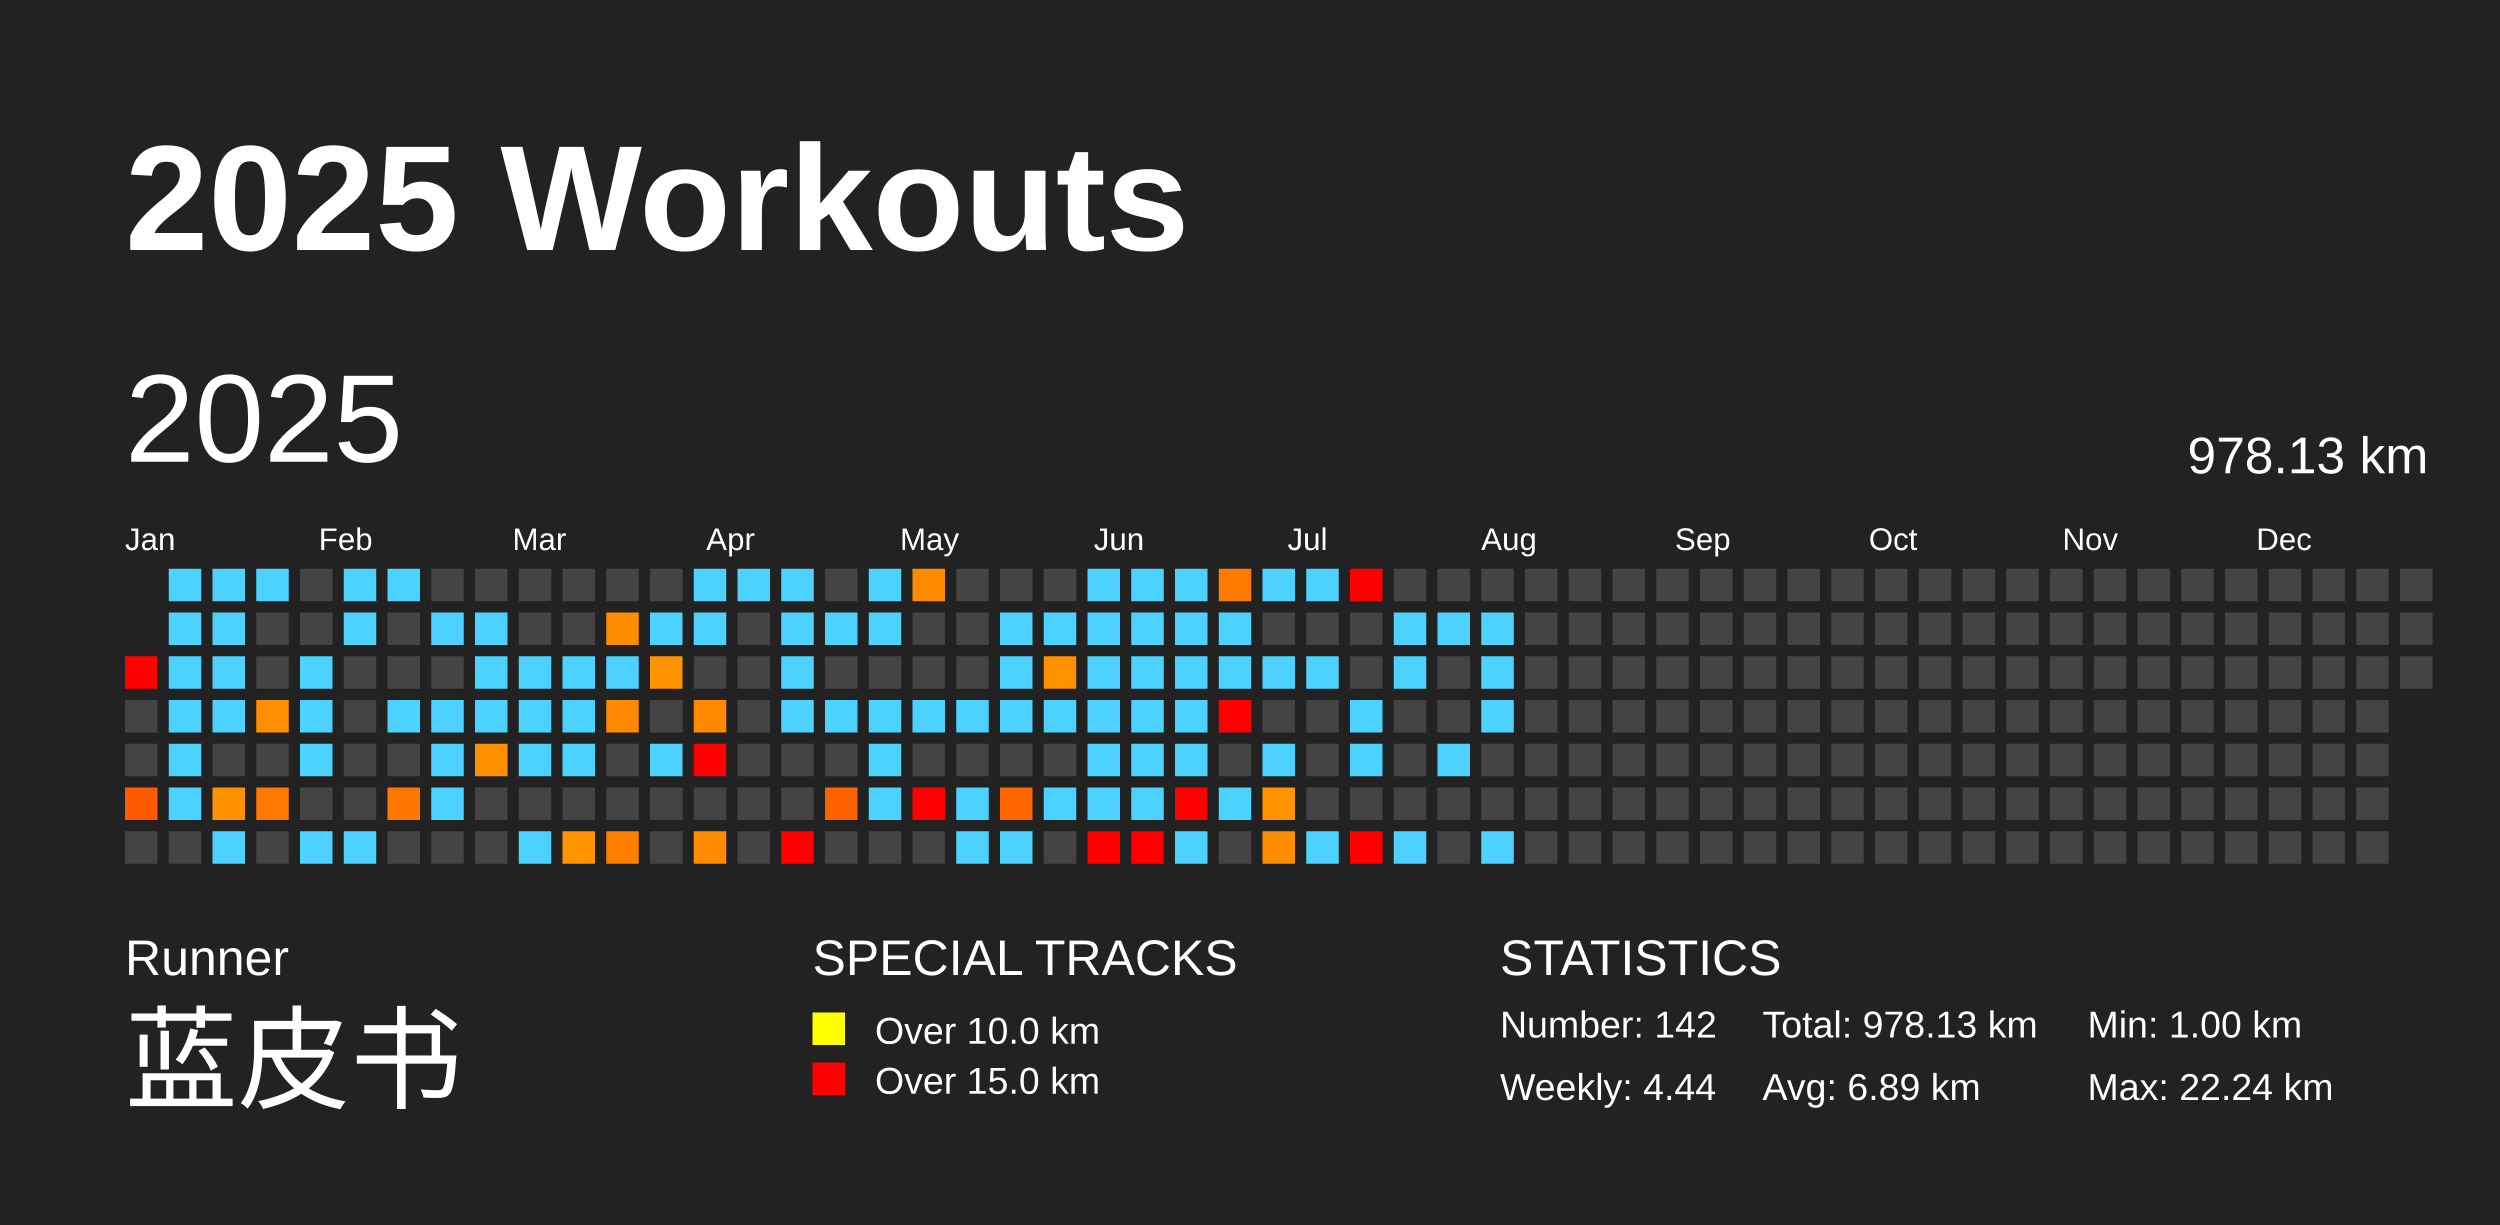
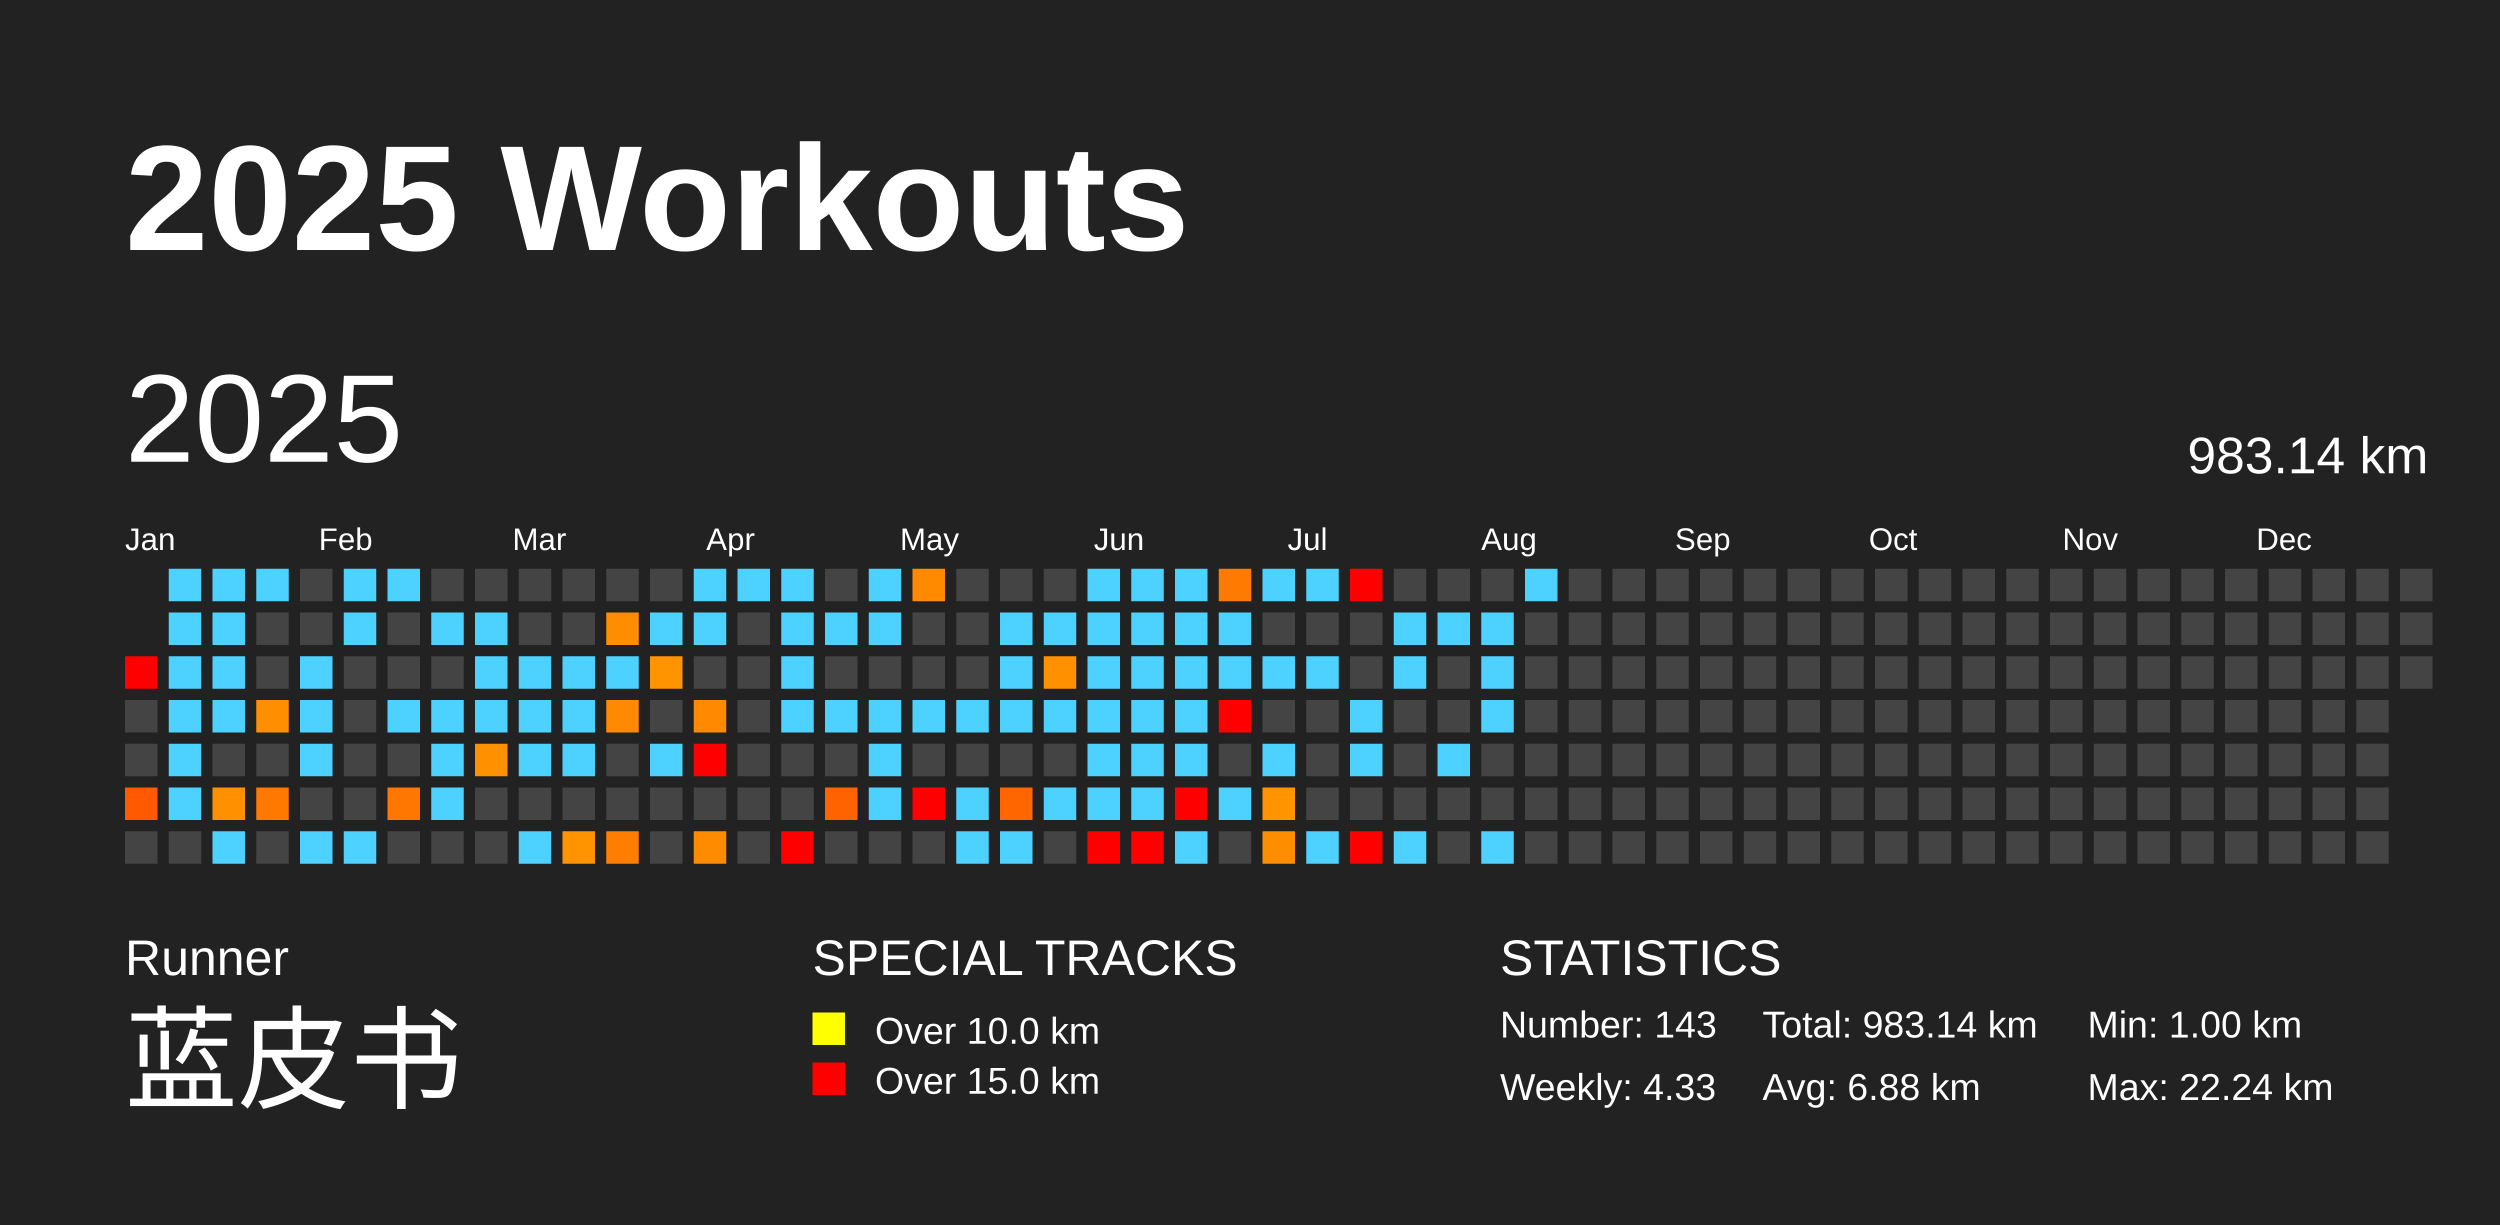
<svg xmlns="http://www.w3.org/2000/svg" baseProfile="full" height="98mm" version="1.1" viewBox="0,0,200,98" width="200mm">
  <defs />
  <rect fill="#222222" height="98" width="200" x="0" y="0" />
  <text fill="#FFFFFF" style="font-size:12px; font-family:Arial; font-weight:bold;" x="10" y="20">2025 Workouts</text>
  <text fill="#FFFFFF" style="font-size:4px; font-family:Arial" x="10" y="78">Runner</text>
  <text fill="#FFFFFF" style="font-size:9px; font-family:Arial" x="10" y="88">蓝皮书</text>
  <text fill="#FFFFFF" style="font-size:4px; font-family:Arial" x="65" y="78">SPECIAL TRACKS</text>
  <rect fill="yellow" height="2.6" width="2.6" x="65" y="81" />
  <text fill="#FFFFFF" style="font-size:3px; font-family:Arial" x="70" y="83.5">Over 10.0 km</text>
  <rect fill="red" height="2.6" width="2.6" x="65" y="85" />
  <text fill="#FFFFFF" style="font-size:3px; font-family:Arial" x="70" y="87.5">Over 15.0 km</text>
  <text fill="#FFFFFF" style="font-size:4px; font-family:Arial" x="120" y="78">STATISTICS</text>
-   <text fill="#FFFFFF" style="font-size:3px; font-family:Arial" x="120" y="83">Number: 142</text>
-   <text fill="#FFFFFF" style="font-size:3px; font-family:Arial" x="120" y="88">Weekly: 4.44</text>
-   <text fill="#FFFFFF" style="font-size:3px; font-family:Arial" x="141" y="83">Total: 978.13 km</text>
-   <text fill="#FFFFFF" style="font-size:3px; font-family:Arial" x="141" y="88">Avg: 6.89 km</text>
+   <text fill="#FFFFFF" style="font-size:3px; font-family:Arial" x="120" y="83">Number: 143</text>
+   <text fill="#FFFFFF" style="font-size:3px; font-family:Arial" x="120" y="88">Weekly: 4.33</text>
+   <text fill="#FFFFFF" style="font-size:3px; font-family:Arial" x="141" y="83">Total: 983.14 km</text>
+   <text fill="#FFFFFF" style="font-size:3px; font-family:Arial" x="141" y="88">Avg: 6.88 km</text>
  <text fill="#FFFFFF" style="font-size:3px; font-family:Arial" x="167" y="83">Min: 1.00 km</text>
  <text fill="#FFFFFF" style="font-size:3px; font-family:Arial" x="167" y="88">Max: 22.24 km</text>
  <text dominant-baseline="hanging" fill="#FFFFFF" style="font-size:10.0px; font-family:Arial;" x="10" y="30">2025</text>
-   <text dominant-baseline="hanging" fill="#FFFFFF" style="font-size:4.125px; font-family:Arial;" x="175" y="35">978.13 km</text>
+   <text dominant-baseline="hanging" fill="#FFFFFF" style="font-size:4.125px; font-family:Arial;" x="175" y="35">983.14 km</text>
  <text fill="#FFFFFF" style="font-size:2.5px; font-family:Arial" x="10.0" y="44">Jan</text>
  <text fill="#FFFFFF" style="font-size:2.5px; font-family:Arial" x="25.5" y="44">Feb</text>
  <text fill="#FFFFFF" style="font-size:2.5px; font-family:Arial" x="41.0" y="44">Mar</text>
  <text fill="#FFFFFF" style="font-size:2.5px; font-family:Arial" x="56.5" y="44">Apr</text>
  <text fill="#FFFFFF" style="font-size:2.5px; font-family:Arial" x="72.0" y="44">May</text>
  <text fill="#FFFFFF" style="font-size:2.5px; font-family:Arial" x="87.5" y="44">Jun</text>
  <text fill="#FFFFFF" style="font-size:2.5px; font-family:Arial" x="103.0" y="44">Jul</text>
  <text fill="#FFFFFF" style="font-size:2.5px; font-family:Arial" x="118.5" y="44">Aug</text>
  <text fill="#FFFFFF" style="font-size:2.5px; font-family:Arial" x="134.0" y="44">Sep</text>
  <text fill="#FFFFFF" style="font-size:2.5px; font-family:Arial" x="149.5" y="44">Oct</text>
  <text fill="#FFFFFF" style="font-size:2.5px; font-family:Arial" x="165.0" y="44">Nov</text>
  <text fill="#FFFFFF" style="font-size:2.5px; font-family:Arial" x="180.5" y="44">Dec</text>
  <rect fill="red" height="2.6" width="2.6" x="10.0" y="52.5" />
  <rect fill="#444444" height="2.6" width="2.6" x="10.0" y="56.0" />
  <rect fill="#444444" height="2.6" width="2.6" x="10.0" y="59.5" />
  <rect fill="#ff5a00" height="2.6" width="2.6" x="10.0" y="63.0" />
  <rect fill="#444444" height="2.6" width="2.6" x="10.0" y="66.5" />
  <rect fill="#4dd2ff" height="2.6" width="2.6" x="13.5" y="45.5" />
  <rect fill="#4dd2ff" height="2.6" width="2.6" x="13.5" y="49.0" />
  <rect fill="#4dd2ff" height="2.6" width="2.6" x="13.5" y="52.5" />
  <rect fill="#4dd2ff" height="2.6" width="2.6" x="13.5" y="56.0" />
  <rect fill="#4dd2ff" height="2.6" width="2.6" x="13.5" y="59.5" />
  <rect fill="#4dd2ff" height="2.6" width="2.6" x="13.5" y="63.0" />
  <rect fill="#444444" height="2.6" width="2.6" x="13.5" y="66.5" />
  <rect fill="#4dd2ff" height="2.6" width="2.6" x="17.0" y="45.5" />
  <rect fill="#4dd2ff" height="2.6" width="2.6" x="17.0" y="49.0" />
  <rect fill="#4dd2ff" height="2.6" width="2.6" x="17.0" y="52.5" />
  <rect fill="#4dd2ff" height="2.6" width="2.6" x="17.0" y="56.0" />
  <rect fill="#444444" height="2.6" width="2.6" x="17.0" y="59.5" />
  <rect fill="#ff9000" height="2.6" width="2.6" x="17.0" y="63.0" />
  <rect fill="#4dd2ff" height="2.6" width="2.6" x="17.0" y="66.5" />
  <rect fill="#4dd2ff" height="2.6" width="2.6" x="20.5" y="45.5" />
  <rect fill="#444444" height="2.6" width="2.6" x="20.5" y="49.0" />
  <rect fill="#444444" height="2.6" width="2.6" x="20.5" y="52.5" />
  <rect fill="#ff8f00" height="2.6" width="2.6" x="20.5" y="56.0" />
  <rect fill="#444444" height="2.6" width="2.6" x="20.5" y="59.5" />
  <rect fill="#ff7800" height="2.6" width="2.6" x="20.5" y="63.0" />
  <rect fill="#444444" height="2.6" width="2.6" x="20.5" y="66.5" />
  <rect fill="#444444" height="2.6" width="2.6" x="24.0" y="45.5" />
  <rect fill="#444444" height="2.6" width="2.6" x="24.0" y="49.0" />
  <rect fill="#4dd2ff" height="2.6" width="2.6" x="24.0" y="52.5" />
  <rect fill="#4dd2ff" height="2.6" width="2.6" x="24.0" y="56.0" />
  <rect fill="#4dd2ff" height="2.6" width="2.6" x="24.0" y="59.5" />
  <rect fill="#444444" height="2.6" width="2.6" x="24.0" y="63.0" />
  <rect fill="#4dd2ff" height="2.6" width="2.6" x="24.0" y="66.5" />
  <rect fill="#4dd2ff" height="2.6" width="2.6" x="27.5" y="45.5" />
  <rect fill="#4dd2ff" height="2.6" width="2.6" x="27.5" y="49.0" />
  <rect fill="#444444" height="2.6" width="2.6" x="27.5" y="52.5" />
  <rect fill="#444444" height="2.6" width="2.6" x="27.5" y="56.0" />
  <rect fill="#444444" height="2.6" width="2.6" x="27.5" y="59.5" />
  <rect fill="#444444" height="2.6" width="2.6" x="27.5" y="63.0" />
  <rect fill="#4dd2ff" height="2.6" width="2.6" x="27.5" y="66.5" />
  <rect fill="#4dd2ff" height="2.6" width="2.6" x="31.0" y="45.5" />
  <rect fill="#444444" height="2.6" width="2.6" x="31.0" y="49.0" />
  <rect fill="#444444" height="2.6" width="2.6" x="31.0" y="52.5" />
  <rect fill="#4dd2ff" height="2.6" width="2.6" x="31.0" y="56.0" />
  <rect fill="#444444" height="2.6" width="2.6" x="31.0" y="59.5" />
  <rect fill="#ff7700" height="2.6" width="2.6" x="31.0" y="63.0" />
  <rect fill="#444444" height="2.6" width="2.6" x="31.0" y="66.5" />
  <rect fill="#444444" height="2.6" width="2.6" x="34.5" y="45.5" />
  <rect fill="#4dd2ff" height="2.6" width="2.6" x="34.5" y="49.0" />
  <rect fill="#444444" height="2.6" width="2.6" x="34.5" y="52.5" />
  <rect fill="#4dd2ff" height="2.6" width="2.6" x="34.5" y="56.0" />
  <rect fill="#4dd2ff" height="2.6" width="2.6" x="34.5" y="59.5" />
  <rect fill="#4dd2ff" height="2.6" width="2.6" x="34.5" y="63.0" />
  <rect fill="#444444" height="2.6" width="2.6" x="34.5" y="66.5" />
  <rect fill="#444444" height="2.6" width="2.6" x="38.0" y="45.5" />
  <rect fill="#4dd2ff" height="2.6" width="2.6" x="38.0" y="49.0" />
  <rect fill="#4dd2ff" height="2.6" width="2.6" x="38.0" y="52.5" />
  <rect fill="#4dd2ff" height="2.6" width="2.6" x="38.0" y="56.0" />
  <rect fill="#ff9100" height="2.6" width="2.6" x="38.0" y="59.5" />
  <rect fill="#444444" height="2.6" width="2.6" x="38.0" y="63.0" />
  <rect fill="#444444" height="2.6" width="2.6" x="38.0" y="66.5" />
  <rect fill="#444444" height="2.6" width="2.6" x="41.5" y="45.5" />
  <rect fill="#444444" height="2.6" width="2.6" x="41.5" y="49.0" />
  <rect fill="#4dd2ff" height="2.6" width="2.6" x="41.5" y="52.5" />
  <rect fill="#4dd2ff" height="2.6" width="2.6" x="41.5" y="56.0" />
  <rect fill="#4dd2ff" height="2.6" width="2.6" x="41.5" y="59.5" />
  <rect fill="#444444" height="2.6" width="2.6" x="41.5" y="63.0" />
  <rect fill="#4dd2ff" height="2.6" width="2.6" x="41.5" y="66.5" />
  <rect fill="#444444" height="2.6" width="2.6" x="45.0" y="45.5" />
  <rect fill="#444444" height="2.6" width="2.6" x="45.0" y="49.0" />
  <rect fill="#4dd2ff" height="2.6" width="2.6" x="45.0" y="52.5" />
  <rect fill="#4dd2ff" height="2.6" width="2.6" x="45.0" y="56.0" />
  <rect fill="#4dd2ff" height="2.6" width="2.6" x="45.0" y="59.5" />
  <rect fill="#444444" height="2.6" width="2.6" x="45.0" y="63.0" />
  <rect fill="#ff9300" height="2.6" width="2.6" x="45.0" y="66.5" />
  <rect fill="#444444" height="2.6" width="2.6" x="48.5" y="45.5" />
  <rect fill="#ff8d00" height="2.6" width="2.6" x="48.5" y="49.0" />
  <rect fill="#4dd2ff" height="2.6" width="2.6" x="48.5" y="52.5" />
  <rect fill="#ff8900" height="2.6" width="2.6" x="48.5" y="56.0" />
  <rect fill="#444444" height="2.6" width="2.6" x="48.5" y="59.5" />
  <rect fill="#444444" height="2.6" width="2.6" x="48.5" y="63.0" />
  <rect fill="#ff7e00" height="2.6" width="2.6" x="48.5" y="66.5" />
  <rect fill="#444444" height="2.6" width="2.6" x="52.0" y="45.5" />
  <rect fill="#4dd2ff" height="2.6" width="2.6" x="52.0" y="49.0" />
  <rect fill="#ff9300" height="2.6" width="2.6" x="52.0" y="52.5" />
  <rect fill="#444444" height="2.6" width="2.6" x="52.0" y="56.0" />
  <rect fill="#4dd2ff" height="2.6" width="2.6" x="52.0" y="59.5" />
  <rect fill="#444444" height="2.6" width="2.6" x="52.0" y="63.0" />
  <rect fill="#444444" height="2.6" width="2.6" x="52.0" y="66.5" />
  <rect fill="#4dd2ff" height="2.6" width="2.6" x="55.5" y="45.5" />
  <rect fill="#4dd2ff" height="2.6" width="2.6" x="55.5" y="49.0" />
  <rect fill="#444444" height="2.6" width="2.6" x="55.5" y="52.5" />
  <rect fill="#ff8900" height="2.6" width="2.6" x="55.5" y="56.0" />
  <rect fill="red" height="2.6" width="2.6" x="55.5" y="59.5" />
  <rect fill="#444444" height="2.6" width="2.6" x="55.5" y="63.0" />
  <rect fill="#ff8c00" height="2.6" width="2.6" x="55.5" y="66.5" />
  <rect fill="#4dd2ff" height="2.6" width="2.6" x="59.0" y="45.5" />
  <rect fill="#444444" height="2.6" width="2.6" x="59.0" y="49.0" />
  <rect fill="#444444" height="2.6" width="2.6" x="59.0" y="52.5" />
  <rect fill="#444444" height="2.6" width="2.6" x="59.0" y="56.0" />
  <rect fill="#444444" height="2.6" width="2.6" x="59.0" y="59.5" />
  <rect fill="#444444" height="2.6" width="2.6" x="59.0" y="63.0" />
  <rect fill="#444444" height="2.6" width="2.6" x="59.0" y="66.5" />
  <rect fill="#4dd2ff" height="2.6" width="2.6" x="62.5" y="45.5" />
  <rect fill="#4dd2ff" height="2.6" width="2.6" x="62.5" y="49.0" />
  <rect fill="#4dd2ff" height="2.6" width="2.6" x="62.5" y="52.5" />
  <rect fill="#4dd2ff" height="2.6" width="2.6" x="62.5" y="56.0" />
  <rect fill="#444444" height="2.6" width="2.6" x="62.5" y="59.5" />
  <rect fill="#444444" height="2.6" width="2.6" x="62.5" y="63.0" />
  <rect fill="red" height="2.6" width="2.6" x="62.5" y="66.5" />
  <rect fill="#444444" height="2.6" width="2.6" x="66.0" y="45.5" />
  <rect fill="#4dd2ff" height="2.6" width="2.6" x="66.0" y="49.0" />
  <rect fill="#444444" height="2.6" width="2.6" x="66.0" y="52.5" />
  <rect fill="#4dd2ff" height="2.6" width="2.6" x="66.0" y="56.0" />
  <rect fill="#444444" height="2.6" width="2.6" x="66.0" y="59.5" />
  <rect fill="#ff6300" height="2.6" width="2.6" x="66.0" y="63.0" />
  <rect fill="#444444" height="2.6" width="2.6" x="66.0" y="66.5" />
  <rect fill="#4dd2ff" height="2.6" width="2.6" x="69.5" y="45.5" />
  <rect fill="#4dd2ff" height="2.6" width="2.6" x="69.5" y="49.0" />
  <rect fill="#444444" height="2.6" width="2.6" x="69.5" y="52.5" />
  <rect fill="#4dd2ff" height="2.6" width="2.6" x="69.5" y="56.0" />
  <rect fill="#4dd2ff" height="2.6" width="2.6" x="69.5" y="59.5" />
  <rect fill="#4dd2ff" height="2.6" width="2.6" x="69.5" y="63.0" />
  <rect fill="#444444" height="2.6" width="2.6" x="69.5" y="66.5" />
  <rect fill="#ff8a00" height="2.6" width="2.6" x="73.0" y="45.5" />
  <rect fill="#444444" height="2.6" width="2.6" x="73.0" y="49.0" />
  <rect fill="#444444" height="2.6" width="2.6" x="73.0" y="52.5" />
  <rect fill="#4dd2ff" height="2.6" width="2.6" x="73.0" y="56.0" />
  <rect fill="#444444" height="2.6" width="2.6" x="73.0" y="59.5" />
  <rect fill="red" height="2.6" width="2.6" x="73.0" y="63.0" />
  <rect fill="#444444" height="2.6" width="2.6" x="73.0" y="66.5" />
  <rect fill="#444444" height="2.6" width="2.6" x="76.5" y="45.5" />
  <rect fill="#444444" height="2.6" width="2.6" x="76.5" y="49.0" />
  <rect fill="#444444" height="2.6" width="2.6" x="76.5" y="52.5" />
  <rect fill="#4dd2ff" height="2.6" width="2.6" x="76.5" y="56.0" />
  <rect fill="#444444" height="2.6" width="2.6" x="76.5" y="59.5" />
  <rect fill="#4dd2ff" height="2.6" width="2.6" x="76.5" y="63.0" />
  <rect fill="#4dd2ff" height="2.6" width="2.6" x="76.5" y="66.5" />
  <rect fill="#444444" height="2.6" width="2.6" x="80.0" y="45.5" />
  <rect fill="#4dd2ff" height="2.6" width="2.6" x="80.0" y="49.0" />
  <rect fill="#4dd2ff" height="2.6" width="2.6" x="80.0" y="52.5" />
  <rect fill="#4dd2ff" height="2.6" width="2.6" x="80.0" y="56.0" />
  <rect fill="#444444" height="2.6" width="2.6" x="80.0" y="59.5" />
  <rect fill="#ff6600" height="2.6" width="2.6" x="80.0" y="63.0" />
  <rect fill="#4dd2ff" height="2.6" width="2.6" x="80.0" y="66.5" />
  <rect fill="#444444" height="2.6" width="2.6" x="83.5" y="45.5" />
  <rect fill="#4dd2ff" height="2.6" width="2.6" x="83.5" y="49.0" />
  <rect fill="#ff9100" height="2.6" width="2.6" x="83.5" y="52.5" />
  <rect fill="#4dd2ff" height="2.6" width="2.6" x="83.5" y="56.0" />
  <rect fill="#444444" height="2.6" width="2.6" x="83.5" y="59.5" />
  <rect fill="#4dd2ff" height="2.6" width="2.6" x="83.5" y="63.0" />
  <rect fill="#444444" height="2.6" width="2.6" x="83.5" y="66.5" />
  <rect fill="#4dd2ff" height="2.6" width="2.6" x="87.0" y="45.5" />
  <rect fill="#4dd2ff" height="2.6" width="2.6" x="87.0" y="49.0" />
  <rect fill="#4dd2ff" height="2.6" width="2.6" x="87.0" y="52.5" />
  <rect fill="#4dd2ff" height="2.6" width="2.6" x="87.0" y="56.0" />
  <rect fill="#4dd2ff" height="2.6" width="2.6" x="87.0" y="59.5" />
  <rect fill="#4dd2ff" height="2.6" width="2.6" x="87.0" y="63.0" />
  <rect fill="red" height="2.6" width="2.6" x="87.0" y="66.5" />
  <rect fill="#4dd2ff" height="2.6" width="2.6" x="90.5" y="45.5" />
  <rect fill="#4dd2ff" height="2.6" width="2.6" x="90.5" y="49.0" />
  <rect fill="#4dd2ff" height="2.6" width="2.6" x="90.5" y="52.5" />
  <rect fill="#4dd2ff" height="2.6" width="2.6" x="90.5" y="56.0" />
  <rect fill="#4dd2ff" height="2.6" width="2.6" x="90.5" y="59.5" />
  <rect fill="#4dd2ff" height="2.6" width="2.6" x="90.5" y="63.0" />
  <rect fill="red" height="2.6" width="2.6" x="90.5" y="66.5" />
  <rect fill="#4dd2ff" height="2.6" width="2.6" x="94.0" y="45.5" />
  <rect fill="#4dd2ff" height="2.6" width="2.6" x="94.0" y="49.0" />
  <rect fill="#4dd2ff" height="2.6" width="2.6" x="94.0" y="52.5" />
  <rect fill="#4dd2ff" height="2.6" width="2.6" x="94.0" y="56.0" />
  <rect fill="#4dd2ff" height="2.6" width="2.6" x="94.0" y="59.5" />
  <rect fill="red" height="2.6" width="2.6" x="94.0" y="63.0" />
  <rect fill="#4dd2ff" height="2.6" width="2.6" x="94.0" y="66.5" />
  <rect fill="#ff7a00" height="2.6" width="2.6" x="97.5" y="45.5" />
  <rect fill="#4dd2ff" height="2.6" width="2.6" x="97.5" y="49.0" />
  <rect fill="#4dd2ff" height="2.6" width="2.6" x="97.5" y="52.5" />
  <rect fill="red" height="2.6" width="2.6" x="97.5" y="56.0" />
  <rect fill="#444444" height="2.6" width="2.6" x="97.5" y="59.5" />
  <rect fill="#4dd2ff" height="2.6" width="2.6" x="97.5" y="63.0" />
  <rect fill="#444444" height="2.6" width="2.6" x="97.5" y="66.5" />
  <rect fill="#4dd2ff" height="2.6" width="2.6" x="101.0" y="45.5" />
  <rect fill="#444444" height="2.6" width="2.6" x="101.0" y="49.0" />
  <rect fill="#4dd2ff" height="2.6" width="2.6" x="101.0" y="52.5" />
  <rect fill="#444444" height="2.6" width="2.6" x="101.0" y="56.0" />
  <rect fill="#4dd2ff" height="2.6" width="2.6" x="101.0" y="59.5" />
  <rect fill="#ff9300" height="2.6" width="2.6" x="101.0" y="63.0" />
  <rect fill="#ff8d00" height="2.6" width="2.6" x="101.0" y="66.5" />
  <rect fill="#4dd2ff" height="2.6" width="2.6" x="104.5" y="45.5" />
  <rect fill="#444444" height="2.6" width="2.6" x="104.5" y="49.0" />
  <rect fill="#4dd2ff" height="2.6" width="2.6" x="104.5" y="52.5" />
  <rect fill="#444444" height="2.6" width="2.6" x="104.5" y="56.0" />
  <rect fill="#444444" height="2.6" width="2.6" x="104.5" y="59.5" />
  <rect fill="#444444" height="2.6" width="2.6" x="104.5" y="63.0" />
  <rect fill="#4dd2ff" height="2.6" width="2.6" x="104.5" y="66.5" />
  <rect fill="red" height="2.6" width="2.6" x="108.0" y="45.5" />
  <rect fill="#444444" height="2.6" width="2.6" x="108.0" y="49.0" />
  <rect fill="#444444" height="2.6" width="2.6" x="108.0" y="52.5" />
  <rect fill="#4dd2ff" height="2.6" width="2.6" x="108.0" y="56.0" />
  <rect fill="#4dd2ff" height="2.6" width="2.6" x="108.0" y="59.5" />
  <rect fill="#444444" height="2.6" width="2.6" x="108.0" y="63.0" />
  <rect fill="red" height="2.6" width="2.6" x="108.0" y="66.5" />
  <rect fill="#444444" height="2.6" width="2.6" x="111.5" y="45.5" />
  <rect fill="#4dd2ff" height="2.6" width="2.6" x="111.5" y="49.0" />
  <rect fill="#4dd2ff" height="2.6" width="2.6" x="111.5" y="52.5" />
  <rect fill="#444444" height="2.6" width="2.6" x="111.5" y="56.0" />
  <rect fill="#444444" height="2.6" width="2.6" x="111.5" y="59.5" />
  <rect fill="#444444" height="2.6" width="2.6" x="111.5" y="63.0" />
  <rect fill="#4dd2ff" height="2.6" width="2.6" x="111.5" y="66.5" />
  <rect fill="#444444" height="2.6" width="2.6" x="115.0" y="45.5" />
  <rect fill="#4dd2ff" height="2.6" width="2.6" x="115.0" y="49.0" />
  <rect fill="#444444" height="2.6" width="2.6" x="115.0" y="52.5" />
  <rect fill="#444444" height="2.6" width="2.6" x="115.0" y="56.0" />
  <rect fill="#4dd2ff" height="2.6" width="2.6" x="115.0" y="59.5" />
  <rect fill="#444444" height="2.6" width="2.6" x="115.0" y="63.0" />
  <rect fill="#444444" height="2.6" width="2.6" x="115.0" y="66.5" />
  <rect fill="#444444" height="2.6" width="2.6" x="118.5" y="45.5" />
  <rect fill="#4dd2ff" height="2.6" width="2.6" x="118.5" y="49.0" />
  <rect fill="#4dd2ff" height="2.6" width="2.6" x="118.5" y="52.5" />
  <rect fill="#4dd2ff" height="2.6" width="2.6" x="118.5" y="56.0" />
  <rect fill="#444444" height="2.6" width="2.6" x="118.5" y="59.5" />
  <rect fill="#444444" height="2.6" width="2.6" x="118.5" y="63.0" />
  <rect fill="#4dd2ff" height="2.6" width="2.6" x="118.5" y="66.5" />
-   <rect fill="#444444" height="2.6" width="2.6" x="122.0" y="45.5" />
+   <rect fill="#4dd2ff" height="2.6" width="2.6" x="122.0" y="45.5" />
  <rect fill="#444444" height="2.6" width="2.6" x="122.0" y="49.0" />
  <rect fill="#444444" height="2.6" width="2.6" x="122.0" y="52.5" />
  <rect fill="#444444" height="2.6" width="2.6" x="122.0" y="56.0" />
  <rect fill="#444444" height="2.6" width="2.6" x="122.0" y="59.5" />
  <rect fill="#444444" height="2.6" width="2.6" x="122.0" y="63.0" />
  <rect fill="#444444" height="2.6" width="2.6" x="122.0" y="66.5" />
  <rect fill="#444444" height="2.6" width="2.6" x="125.5" y="45.5" />
  <rect fill="#444444" height="2.6" width="2.6" x="125.5" y="49.0" />
  <rect fill="#444444" height="2.6" width="2.6" x="125.5" y="52.5" />
  <rect fill="#444444" height="2.6" width="2.6" x="125.5" y="56.0" />
  <rect fill="#444444" height="2.6" width="2.6" x="125.5" y="59.5" />
  <rect fill="#444444" height="2.6" width="2.6" x="125.5" y="63.0" />
  <rect fill="#444444" height="2.6" width="2.6" x="125.5" y="66.5" />
  <rect fill="#444444" height="2.6" width="2.6" x="129.0" y="45.5" />
  <rect fill="#444444" height="2.6" width="2.6" x="129.0" y="49.0" />
  <rect fill="#444444" height="2.6" width="2.6" x="129.0" y="52.5" />
  <rect fill="#444444" height="2.6" width="2.6" x="129.0" y="56.0" />
  <rect fill="#444444" height="2.6" width="2.6" x="129.0" y="59.5" />
  <rect fill="#444444" height="2.6" width="2.6" x="129.0" y="63.0" />
  <rect fill="#444444" height="2.6" width="2.6" x="129.0" y="66.5" />
  <rect fill="#444444" height="2.6" width="2.6" x="132.5" y="45.5" />
  <rect fill="#444444" height="2.6" width="2.6" x="132.5" y="49.0" />
  <rect fill="#444444" height="2.6" width="2.6" x="132.5" y="52.5" />
  <rect fill="#444444" height="2.6" width="2.6" x="132.5" y="56.0" />
  <rect fill="#444444" height="2.6" width="2.6" x="132.5" y="59.5" />
  <rect fill="#444444" height="2.6" width="2.6" x="132.5" y="63.0" />
  <rect fill="#444444" height="2.6" width="2.6" x="132.5" y="66.5" />
  <rect fill="#444444" height="2.6" width="2.6" x="136.0" y="45.5" />
  <rect fill="#444444" height="2.6" width="2.6" x="136.0" y="49.0" />
  <rect fill="#444444" height="2.6" width="2.6" x="136.0" y="52.5" />
  <rect fill="#444444" height="2.6" width="2.6" x="136.0" y="56.0" />
  <rect fill="#444444" height="2.6" width="2.6" x="136.0" y="59.5" />
  <rect fill="#444444" height="2.6" width="2.6" x="136.0" y="63.0" />
  <rect fill="#444444" height="2.6" width="2.6" x="136.0" y="66.5" />
  <rect fill="#444444" height="2.6" width="2.6" x="139.5" y="45.5" />
  <rect fill="#444444" height="2.6" width="2.6" x="139.5" y="49.0" />
  <rect fill="#444444" height="2.6" width="2.6" x="139.5" y="52.5" />
  <rect fill="#444444" height="2.6" width="2.6" x="139.5" y="56.0" />
  <rect fill="#444444" height="2.6" width="2.6" x="139.5" y="59.5" />
  <rect fill="#444444" height="2.6" width="2.6" x="139.5" y="63.0" />
  <rect fill="#444444" height="2.6" width="2.6" x="139.5" y="66.5" />
  <rect fill="#444444" height="2.6" width="2.6" x="143.0" y="45.5" />
  <rect fill="#444444" height="2.6" width="2.6" x="143.0" y="49.0" />
  <rect fill="#444444" height="2.6" width="2.6" x="143.0" y="52.5" />
  <rect fill="#444444" height="2.6" width="2.6" x="143.0" y="56.0" />
  <rect fill="#444444" height="2.6" width="2.6" x="143.0" y="59.5" />
  <rect fill="#444444" height="2.6" width="2.6" x="143.0" y="63.0" />
  <rect fill="#444444" height="2.6" width="2.6" x="143.0" y="66.5" />
  <rect fill="#444444" height="2.6" width="2.6" x="146.5" y="45.5" />
  <rect fill="#444444" height="2.6" width="2.6" x="146.5" y="49.0" />
  <rect fill="#444444" height="2.6" width="2.6" x="146.5" y="52.5" />
  <rect fill="#444444" height="2.6" width="2.6" x="146.5" y="56.0" />
  <rect fill="#444444" height="2.6" width="2.6" x="146.5" y="59.5" />
  <rect fill="#444444" height="2.6" width="2.6" x="146.5" y="63.0" />
  <rect fill="#444444" height="2.6" width="2.6" x="146.5" y="66.5" />
  <rect fill="#444444" height="2.6" width="2.6" x="150.0" y="45.5" />
  <rect fill="#444444" height="2.6" width="2.6" x="150.0" y="49.0" />
  <rect fill="#444444" height="2.6" width="2.6" x="150.0" y="52.5" />
  <rect fill="#444444" height="2.6" width="2.6" x="150.0" y="56.0" />
  <rect fill="#444444" height="2.6" width="2.6" x="150.0" y="59.5" />
  <rect fill="#444444" height="2.6" width="2.6" x="150.0" y="63.0" />
  <rect fill="#444444" height="2.6" width="2.6" x="150.0" y="66.5" />
  <rect fill="#444444" height="2.6" width="2.6" x="153.5" y="45.5" />
  <rect fill="#444444" height="2.6" width="2.6" x="153.5" y="49.0" />
  <rect fill="#444444" height="2.6" width="2.6" x="153.5" y="52.5" />
  <rect fill="#444444" height="2.6" width="2.6" x="153.5" y="56.0" />
  <rect fill="#444444" height="2.6" width="2.6" x="153.5" y="59.5" />
  <rect fill="#444444" height="2.6" width="2.6" x="153.5" y="63.0" />
  <rect fill="#444444" height="2.6" width="2.6" x="153.5" y="66.5" />
  <rect fill="#444444" height="2.6" width="2.6" x="157.0" y="45.5" />
  <rect fill="#444444" height="2.6" width="2.6" x="157.0" y="49.0" />
  <rect fill="#444444" height="2.6" width="2.6" x="157.0" y="52.5" />
  <rect fill="#444444" height="2.6" width="2.6" x="157.0" y="56.0" />
  <rect fill="#444444" height="2.6" width="2.6" x="157.0" y="59.5" />
  <rect fill="#444444" height="2.6" width="2.6" x="157.0" y="63.0" />
  <rect fill="#444444" height="2.6" width="2.6" x="157.0" y="66.5" />
  <rect fill="#444444" height="2.6" width="2.6" x="160.5" y="45.5" />
  <rect fill="#444444" height="2.6" width="2.6" x="160.5" y="49.0" />
  <rect fill="#444444" height="2.6" width="2.6" x="160.5" y="52.5" />
  <rect fill="#444444" height="2.6" width="2.6" x="160.5" y="56.0" />
  <rect fill="#444444" height="2.6" width="2.6" x="160.5" y="59.5" />
  <rect fill="#444444" height="2.6" width="2.6" x="160.5" y="63.0" />
  <rect fill="#444444" height="2.6" width="2.6" x="160.5" y="66.5" />
  <rect fill="#444444" height="2.6" width="2.6" x="164.0" y="45.5" />
  <rect fill="#444444" height="2.6" width="2.6" x="164.0" y="49.0" />
  <rect fill="#444444" height="2.6" width="2.6" x="164.0" y="52.5" />
  <rect fill="#444444" height="2.6" width="2.6" x="164.0" y="56.0" />
  <rect fill="#444444" height="2.6" width="2.6" x="164.0" y="59.5" />
  <rect fill="#444444" height="2.6" width="2.6" x="164.0" y="63.0" />
  <rect fill="#444444" height="2.6" width="2.6" x="164.0" y="66.5" />
  <rect fill="#444444" height="2.6" width="2.6" x="167.5" y="45.5" />
  <rect fill="#444444" height="2.6" width="2.6" x="167.5" y="49.0" />
  <rect fill="#444444" height="2.6" width="2.6" x="167.5" y="52.5" />
  <rect fill="#444444" height="2.6" width="2.6" x="167.5" y="56.0" />
  <rect fill="#444444" height="2.6" width="2.6" x="167.5" y="59.5" />
  <rect fill="#444444" height="2.6" width="2.6" x="167.5" y="63.0" />
  <rect fill="#444444" height="2.6" width="2.6" x="167.5" y="66.5" />
  <rect fill="#444444" height="2.6" width="2.6" x="171.0" y="45.5" />
  <rect fill="#444444" height="2.6" width="2.6" x="171.0" y="49.0" />
  <rect fill="#444444" height="2.6" width="2.6" x="171.0" y="52.5" />
  <rect fill="#444444" height="2.6" width="2.6" x="171.0" y="56.0" />
  <rect fill="#444444" height="2.6" width="2.6" x="171.0" y="59.5" />
  <rect fill="#444444" height="2.6" width="2.6" x="171.0" y="63.0" />
  <rect fill="#444444" height="2.6" width="2.6" x="171.0" y="66.5" />
  <rect fill="#444444" height="2.6" width="2.6" x="174.5" y="45.5" />
  <rect fill="#444444" height="2.6" width="2.6" x="174.5" y="49.0" />
  <rect fill="#444444" height="2.6" width="2.6" x="174.5" y="52.5" />
  <rect fill="#444444" height="2.6" width="2.6" x="174.5" y="56.0" />
  <rect fill="#444444" height="2.6" width="2.6" x="174.5" y="59.5" />
  <rect fill="#444444" height="2.6" width="2.6" x="174.5" y="63.0" />
  <rect fill="#444444" height="2.6" width="2.6" x="174.5" y="66.5" />
  <rect fill="#444444" height="2.6" width="2.6" x="178.0" y="45.5" />
  <rect fill="#444444" height="2.6" width="2.6" x="178.0" y="49.0" />
  <rect fill="#444444" height="2.6" width="2.6" x="178.0" y="52.5" />
  <rect fill="#444444" height="2.6" width="2.6" x="178.0" y="56.0" />
  <rect fill="#444444" height="2.6" width="2.6" x="178.0" y="59.5" />
  <rect fill="#444444" height="2.6" width="2.6" x="178.0" y="63.0" />
  <rect fill="#444444" height="2.6" width="2.6" x="178.0" y="66.5" />
  <rect fill="#444444" height="2.6" width="2.6" x="181.5" y="45.5" />
  <rect fill="#444444" height="2.6" width="2.6" x="181.5" y="49.0" />
  <rect fill="#444444" height="2.6" width="2.6" x="181.5" y="52.5" />
  <rect fill="#444444" height="2.6" width="2.6" x="181.5" y="56.0" />
  <rect fill="#444444" height="2.6" width="2.6" x="181.5" y="59.5" />
  <rect fill="#444444" height="2.6" width="2.6" x="181.5" y="63.0" />
  <rect fill="#444444" height="2.6" width="2.6" x="181.5" y="66.5" />
  <rect fill="#444444" height="2.6" width="2.6" x="185.0" y="45.5" />
  <rect fill="#444444" height="2.6" width="2.6" x="185.0" y="49.0" />
  <rect fill="#444444" height="2.6" width="2.6" x="185.0" y="52.5" />
  <rect fill="#444444" height="2.6" width="2.6" x="185.0" y="56.0" />
  <rect fill="#444444" height="2.6" width="2.6" x="185.0" y="59.5" />
  <rect fill="#444444" height="2.6" width="2.6" x="185.0" y="63.0" />
  <rect fill="#444444" height="2.6" width="2.6" x="185.0" y="66.5" />
  <rect fill="#444444" height="2.6" width="2.6" x="188.5" y="45.5" />
  <rect fill="#444444" height="2.6" width="2.6" x="188.5" y="49.0" />
  <rect fill="#444444" height="2.6" width="2.6" x="188.5" y="52.5" />
  <rect fill="#444444" height="2.6" width="2.6" x="188.5" y="56.0" />
  <rect fill="#444444" height="2.6" width="2.6" x="188.5" y="59.5" />
  <rect fill="#444444" height="2.6" width="2.6" x="188.5" y="63.0" />
  <rect fill="#444444" height="2.6" width="2.6" x="188.5" y="66.5" />
  <rect fill="#444444" height="2.6" width="2.6" x="192.0" y="45.5" />
  <rect fill="#444444" height="2.6" width="2.6" x="192.0" y="49.0" />
  <rect fill="#444444" height="2.6" width="2.6" x="192.0" y="52.5" />
</svg>
